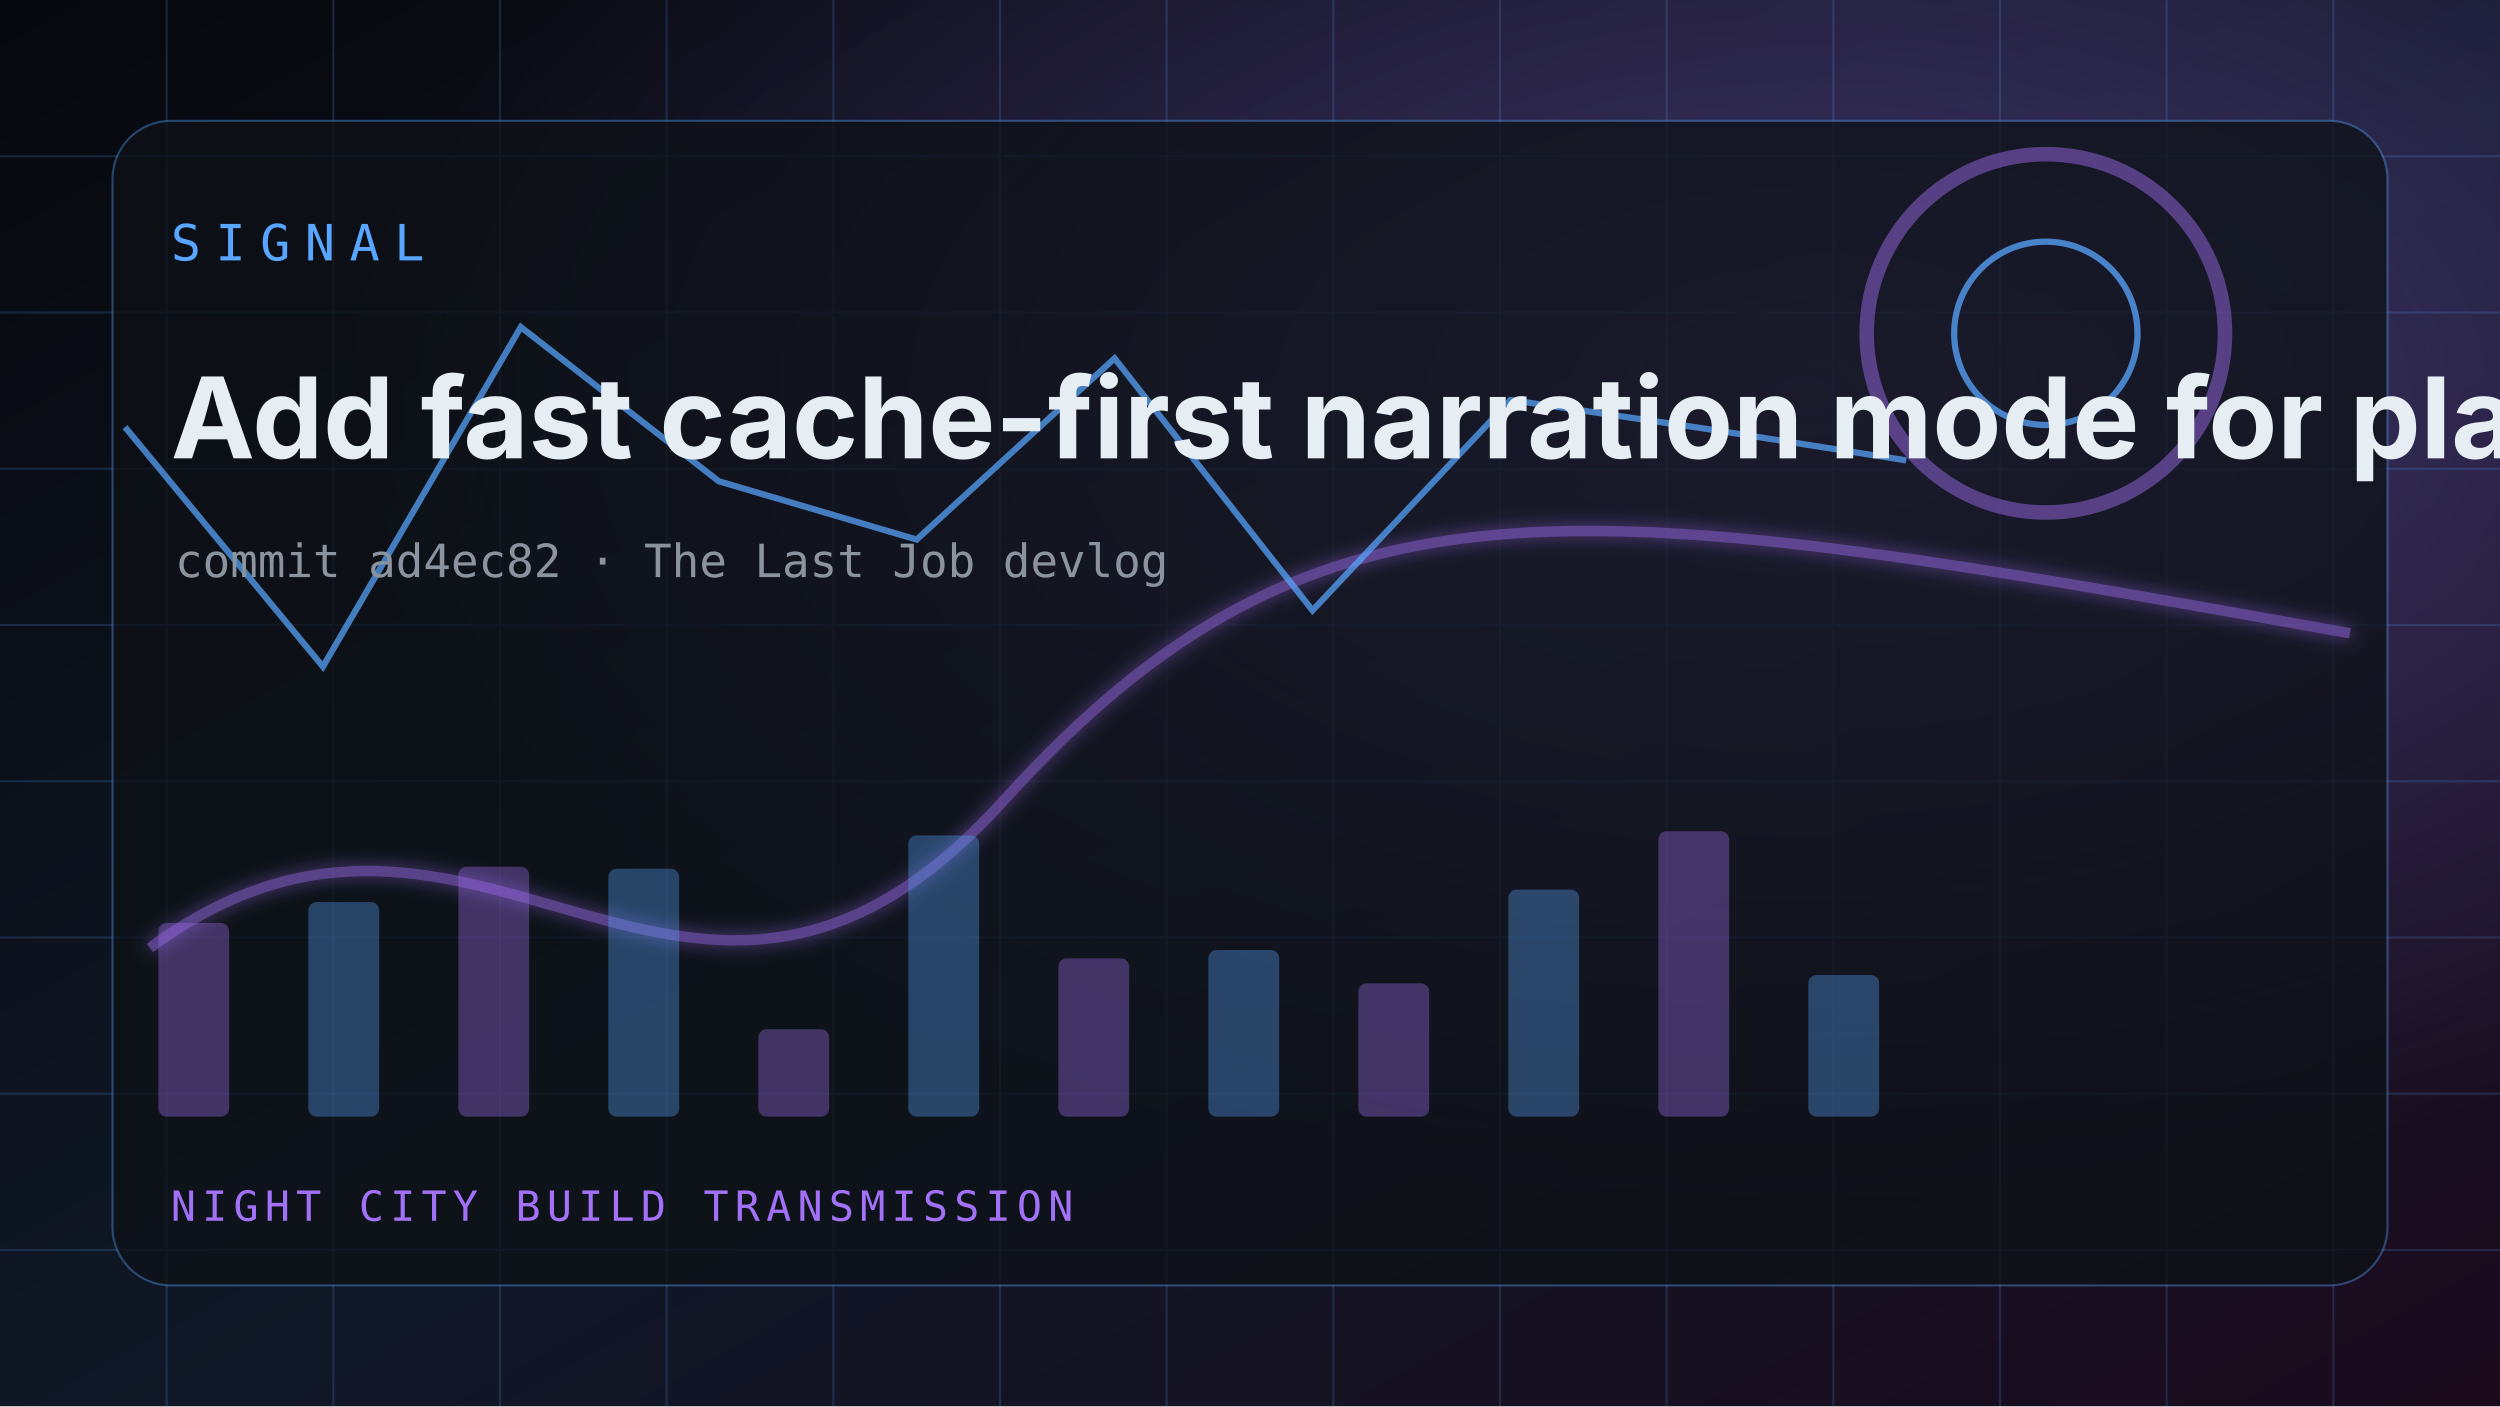
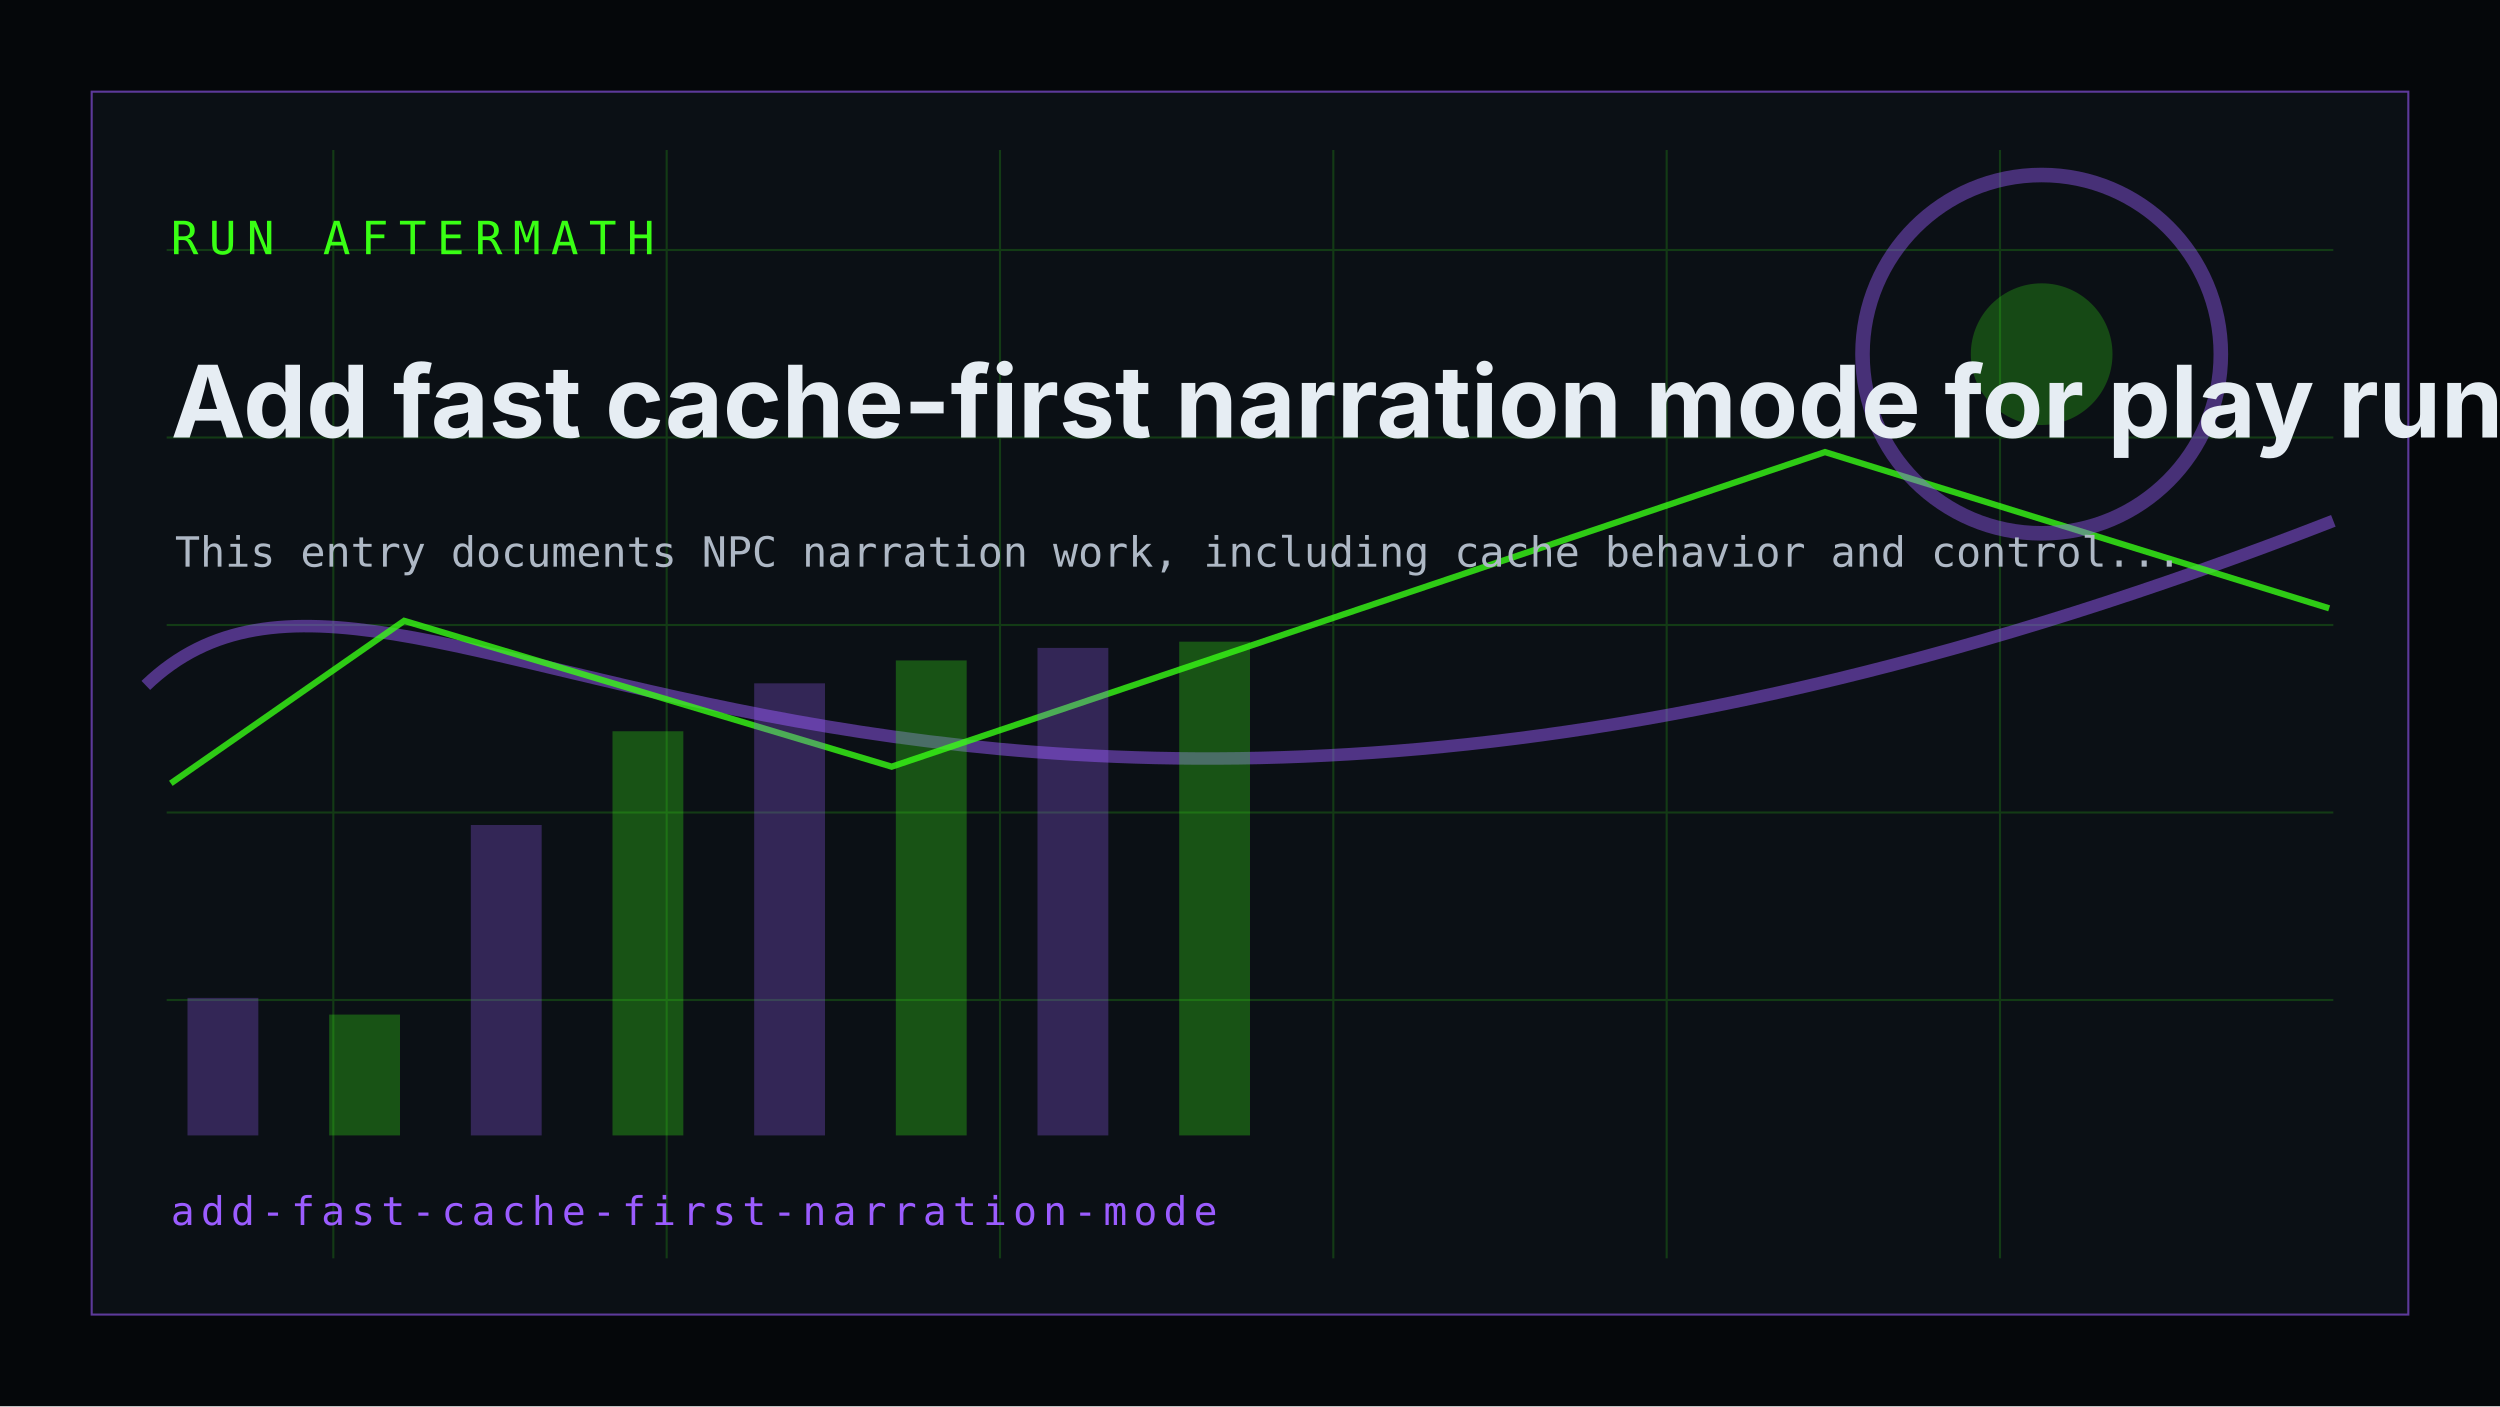
- <svg xmlns="http://www.w3.org/2000/svg" width="1200" height="675" viewBox="0 0 1200 675" role="img" aria-label="Illustration for Add fast cache-first narration mode for play runs.">
-   <defs>
-     <linearGradient id="bg" x1="0" y1="0" x2="1" y2="1">
-       <stop offset="0" stop-color="#07080d" />
-       <stop offset="0.54" stop-color="#101827" />
-       <stop offset="1" stop-color="#1b0b1d" />
-     </linearGradient>
-     <radialGradient id="pulse" cx="72%" cy="28%" r="58%">
-       <stop offset="0" stop-color="#a371f7" stop-opacity="0.34" />
-       <stop offset="1" stop-color="#a371f7" stop-opacity="0" />
-     </radialGradient>
-     <filter id="glow">
-       <feGaussianBlur stdDeviation="4" result="blur" />
-       <feMerge>
-         <feMergeNode in="blur" />
-         <feMergeNode in="SourceGraphic" />
-       </feMerge>
-     </filter>
-   </defs>
-   <rect width="1200" height="675" fill="url(#bg)" />
-   <rect width="1200" height="675" fill="url(#pulse)" />
-   <g opacity="0.18" stroke="#58a6ff" stroke-width="1">
-     <line x1="80" y1="0" x2="80" y2="675" />
-     <line x1="160" y1="0" x2="160" y2="675" />
-     <line x1="240" y1="0" x2="240" y2="675" />
-     <line x1="320" y1="0" x2="320" y2="675" />
-     <line x1="400" y1="0" x2="400" y2="675" />
-     <line x1="480" y1="0" x2="480" y2="675" />
-     <line x1="560" y1="0" x2="560" y2="675" />
-     <line x1="640" y1="0" x2="640" y2="675" />
-     <line x1="720" y1="0" x2="720" y2="675" />
-     <line x1="800" y1="0" x2="800" y2="675" />
-     <line x1="880" y1="0" x2="880" y2="675" />
-     <line x1="960" y1="0" x2="960" y2="675" />
-     <line x1="1040" y1="0" x2="1040" y2="675" />
-     <line x1="1120" y1="0" x2="1120" y2="675" />
-     <line x1="0" y1="75" x2="1200" y2="75" />
-     <line x1="0" y1="150" x2="1200" y2="150" />
-     <line x1="0" y1="225" x2="1200" y2="225" />
-     <line x1="0" y1="300" x2="1200" y2="300" />
-     <line x1="0" y1="375" x2="1200" y2="375" />
-     <line x1="0" y1="450" x2="1200" y2="450" />
-     <line x1="0" y1="525" x2="1200" y2="525" />
-     <line x1="0" y1="600" x2="1200" y2="600" />
+ <svg xmlns="http://www.w3.org/2000/svg" width="1200" height="675" viewBox="0 0 1200 675" role="img" aria-label="Devlog illustration for Add fast cache-first narration mode for play runs.">
+   <rect width="1200" height="675" fill="#05070a" />
+   <rect x="44" y="44" width="1112" height="587" fill="#0b1015" stroke="#9b5cff" stroke-opacity="0.58" />
+   <g opacity="0.18" stroke="#39ff14" stroke-width="1">
+     <path d="M80 120 H1120 M80 210 H1120 M80 300 H1120 M80 390 H1120 M80 480 H1120" />
+     <path d="M160 72 V604 M320 72 V604 M480 72 V604 M640 72 V604 M800 72 V604 M960 72 V604" />
  </g>
-   <rect x="54" y="58" width="1092" height="559" rx="28" fill="#0d1117" opacity="0.76" stroke="#58a6ff" stroke-opacity="0.5" />
-   <path d="M72 455 C230 338 330 552 482 384 S760 238 1128 304" fill="none" stroke="#a371f7" stroke-width="5" opacity="0.5" filter="url(#glow)" />
-   <polyline points="60,205 155,320 250,157 345,231 440,259 535,172 630,293 725,192 820,206 915,221" fill="none" stroke="#58a6ff" stroke-width="3" opacity="0.72" />
-   <rect x="76" y="443" width="34" height="93" rx="4" fill="#a371f7" opacity="0.34" />
-   <rect x="148" y="433" width="34" height="103" rx="4" fill="#58a6ff" opacity="0.34" />
-   <rect x="220" y="416" width="34" height="120" rx="4" fill="#a371f7" opacity="0.34" />
-   <rect x="292" y="417" width="34" height="119" rx="4" fill="#58a6ff" opacity="0.34" />
-   <rect x="364" y="494" width="34" height="42" rx="4" fill="#a371f7" opacity="0.34" />
-   <rect x="436" y="401" width="34" height="135" rx="4" fill="#58a6ff" opacity="0.34" />
-   <rect x="508" y="460" width="34" height="76" rx="4" fill="#a371f7" opacity="0.34" />
-   <rect x="580" y="456" width="34" height="80" rx="4" fill="#58a6ff" opacity="0.34" />
-   <rect x="652" y="472" width="34" height="64" rx="4" fill="#a371f7" opacity="0.34" />
-   <rect x="724" y="427" width="34" height="109" rx="4" fill="#58a6ff" opacity="0.34" />
-   <rect x="796" y="399" width="34" height="137" rx="4" fill="#a371f7" opacity="0.34" />
-   <rect x="868" y="468" width="34" height="68" rx="4" fill="#58a6ff" opacity="0.34" />
-   <circle cx="982" cy="160" r="86" fill="none" stroke="#a371f7" stroke-width="7" opacity="0.45" />
-   <circle cx="982" cy="160" r="44" fill="none" stroke="#58a6ff" stroke-width="3" opacity="0.75" />
-   <text x="82" y="125" fill="#58a6ff" font-family="ui-monospace, SFMono-Regular, Menlo, monospace" font-size="24" letter-spacing="7">SIGNAL</text>
-   <text x="82" y="220" fill="#e6edf3" font-family="Inter, system-ui, sans-serif" font-size="54" font-weight="700">Add fast cache-first narration mode for play runs.</text>
-   <text x="84" y="277" fill="#8b949e" font-family="ui-monospace, SFMono-Regular, Menlo, monospace" font-size="22">commit ad4ec82 · The Last Job devlog</text>
-   <text x="82" y="586" fill="#a371f7" font-family="ui-monospace, SFMono-Regular, Menlo, monospace" font-size="20" letter-spacing="3">NIGHT CITY BUILD TRANSMISSION</text>
+   <path d="M70 329 C 194 210, 428 520, 1120 250" fill="none" stroke="#9b5cff" stroke-width="6" opacity="0.48" />
+   <polyline points="82,376 194,298 428,368 876,217 1118,292" fill="none" stroke="#39ff14" stroke-width="3" opacity="0.78" />
+   <rect x="90" y="479" width="34" height="66" fill="#9b5cff" opacity="0.28" />
+   <rect x="158" y="487" width="34" height="58" fill="#39ff14" opacity="0.28" />
+   <rect x="226" y="396" width="34" height="149" fill="#9b5cff" opacity="0.28" />
+   <rect x="294" y="351" width="34" height="194" fill="#39ff14" opacity="0.28" />
+   <rect x="362" y="328" width="34" height="217" fill="#9b5cff" opacity="0.28" />
+   <rect x="430" y="317" width="34" height="228" fill="#39ff14" opacity="0.28" />
+   <rect x="498" y="311" width="34" height="234" fill="#9b5cff" opacity="0.28" />
+   <rect x="566" y="308" width="34" height="237" fill="#39ff14" opacity="0.28" />
+   <circle cx="980" cy="170" r="86" fill="none" stroke="#9b5cff" stroke-width="7" opacity="0.42" />
+   <circle cx="980" cy="170" r="34" fill="#39ff14" opacity="0.24" />
+   <text x="82" y="122" fill="#39ff14" font-family="ui-monospace, SFMono-Regular, Menlo, monospace" font-size="22" letter-spacing="5">RUN AFTERMATH</text>
+   <text x="82" y="210" fill="#e6edf3" font-family="Inter, system-ui, sans-serif" font-size="48" font-weight="700">Add fast cache-first narration mode for play runs.</text>
+   <text x="84" y="272" fill="#aeb8c5" font-family="ui-monospace, SFMono-Regular, Menlo, monospace" font-size="20">This entry documents NPC narration work, including cache behavior and control...</text>
+   <text x="82" y="588" fill="#9b5cff" font-family="ui-monospace, SFMono-Regular, Menlo, monospace" font-size="19" letter-spacing="3">add-fast-cache-first-narration-mode</text>
</svg>
